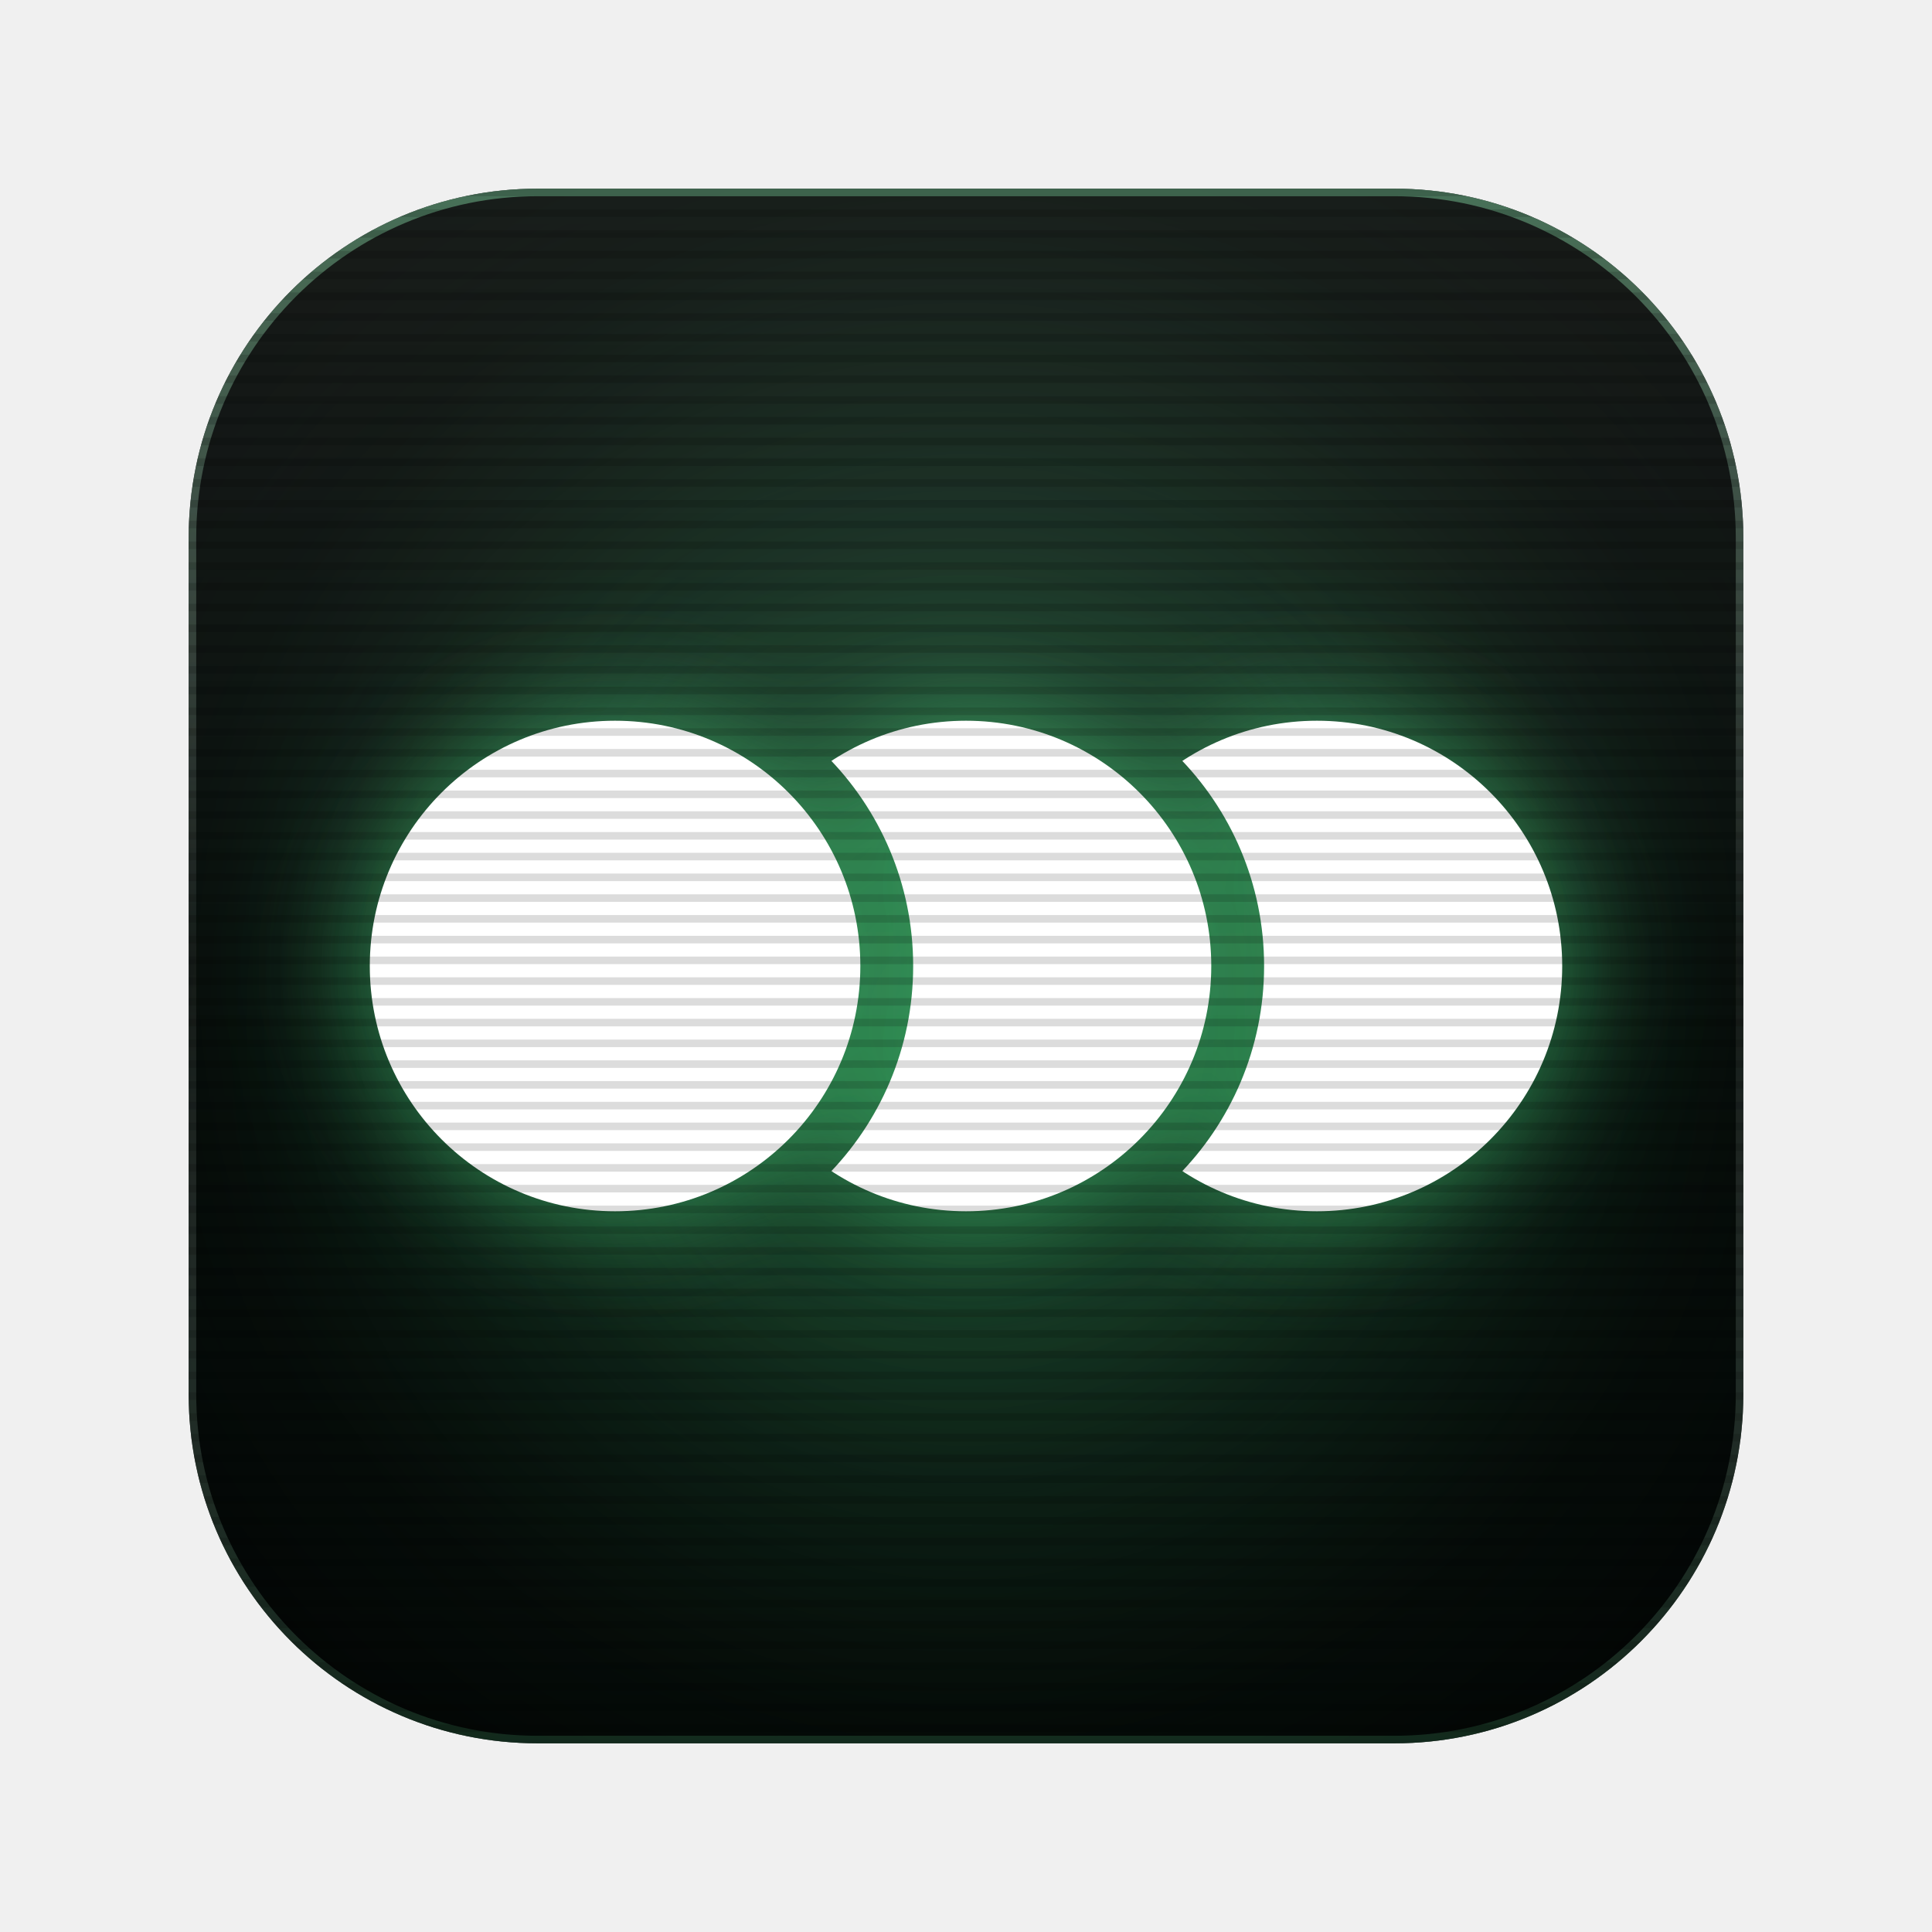
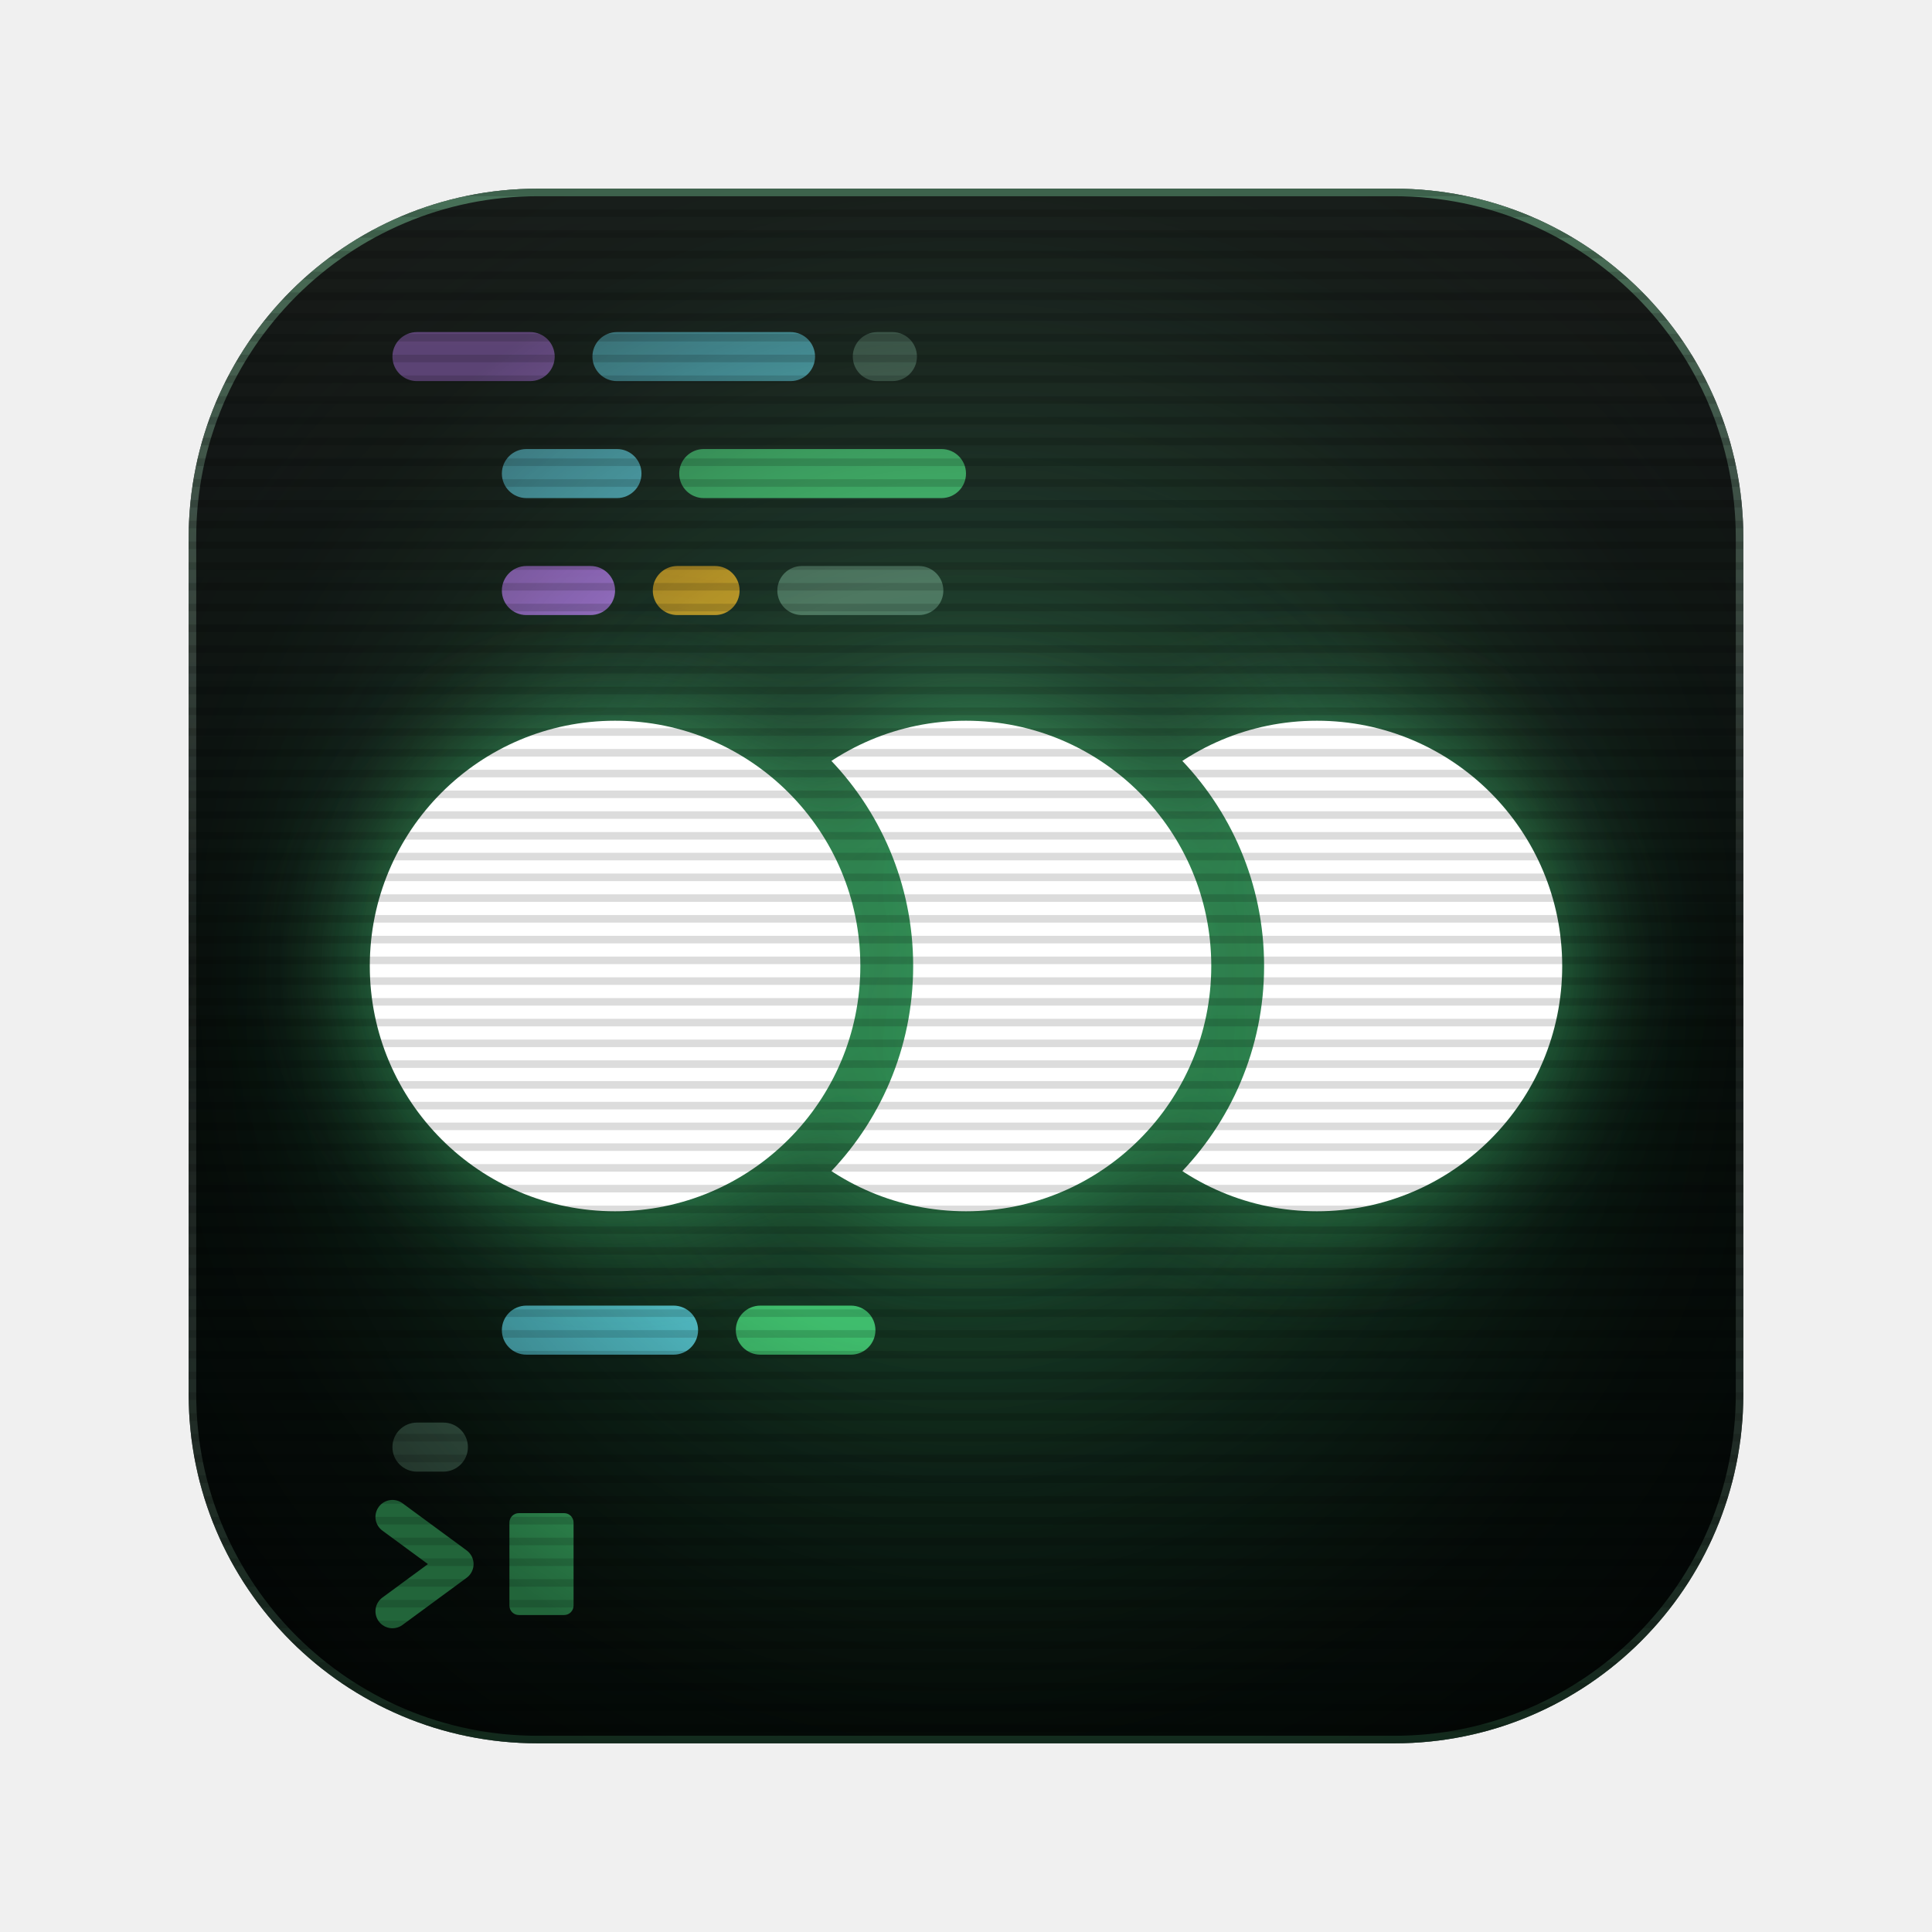
<svg xmlns="http://www.w3.org/2000/svg" width="1024" height="1024" viewBox="0 0 1024 1024">
  <defs>
    <linearGradient id="tile" x1="0" y1="100" x2="0" y2="924" gradientUnits="userSpaceOnUse">
      <stop offset="0" stop-color="#131d18" stop-opacity="1" />
      <stop offset="0.5" stop-color="#0a1210" stop-opacity="1" />
      <stop offset="1" stop-color="#050908" stop-opacity="1" />
    </linearGradient>
    <linearGradient id="sheen" x1="0" y1="100" x2="0" y2="553.2" gradientUnits="userSpaceOnUse">
      <stop offset="0" stop-color="#ffffff" stop-opacity="0.06" />
      <stop offset="1" stop-color="#ffffff" stop-opacity="0" />
    </linearGradient>
    <linearGradient id="rim" x1="0" y1="100" x2="0" y2="924" gradientUnits="userSpaceOnUse">
      <stop offset="0" stop-color="#8ff0b4" stop-opacity="0.4" />
      <stop offset="0.5" stop-color="#ffffff" stop-opacity="0.05" />
      <stop offset="1" stop-color="#2f6b48" stop-opacity="0.34" />
    </linearGradient>
    <filter id="phosphor" x="-30%" y="-30%" width="160%" height="160%">
      <feGaussianBlur stdDeviation="34" />
    </filter>
    <radialGradient id="tube" cx="512" cy="542" r="510.88" gradientUnits="userSpaceOnUse">
      <stop offset="0" stop-color="#4ade80" stop-opacity="0.3" />
      <stop offset="0.5" stop-color="#4ade80" stop-opacity="0.12" />
      <stop offset="1" stop-color="#4ade80" stop-opacity="0" />
    </radialGradient>
    <radialGradient id="vignette" cx="0.5" cy="0.5" r="0.5">
      <stop offset="0.5" stop-color="#000000" stop-opacity="0" />
      <stop offset="1" stop-color="#000000" stop-opacity="0.5" />
    </radialGradient>
    <clipPath id="tile-clip">
      <rect x="100" y="100" width="824" height="824" rx="185" />
    </clipPath>
    <mask id="cut-0" maskUnits="userSpaceOnUse" x="0" y="0" width="1024" height="1024">
      <rect x="0" y="0" width="1024" height="1024" fill="#ffffff" />
      <circle cx="512" cy="512" r="158" fill="#000000" />
      <circle cx="326" cy="512" r="158" fill="#000000" />
    </mask>
    <mask id="cut-1" maskUnits="userSpaceOnUse" x="0" y="0" width="1024" height="1024">
      <rect x="0" y="0" width="1024" height="1024" fill="#ffffff" />
      <circle cx="326" cy="512" r="158" fill="#000000" />
    </mask>
    <mask id="cut-2" maskUnits="userSpaceOnUse" x="0" y="0" width="1024" height="1024">
      <rect x="0" y="0" width="1024" height="1024" fill="#ffffff" />
    </mask>
  </defs>
  <rect x="100" y="100" width="824" height="824" rx="185" fill="url(#tile)" />
  <g clip-path="url(#tile-clip)">
    <rect x="100" y="100" width="824" height="824" fill="url(#tube)" />
+     <rect x="208" y="176" width="86" height="26" rx="13" fill="#c084fc" opacity="0.85" />
+     <rect x="314" y="176" width="118" height="26" rx="13" fill="#67e8f9" opacity="0.8" />
+     <rect x="452" y="176" width="34" height="26" rx="13" fill="#5c8f75" opacity="0.7" />
+     <rect x="266" y="238" width="74" height="26" rx="13" fill="#67e8f9" opacity="0.8" />
+     <rect x="360" y="238" width="152" height="26" rx="13" fill="#4ade80" opacity="0.8" />
+     <rect x="266" y="300" width="60" height="26" rx="13" fill="#c084fc" opacity="0.85" />
+     <rect x="346" y="300" width="46" height="26" rx="13" fill="#fbbf24" opacity="0.75" />
+     <rect x="412" y="300" width="88" height="26" rx="13" fill="#5c8f75" opacity="0.7" />
+     <rect x="266" y="692" width="104" height="26" rx="13" fill="#67e8f9" opacity="0.8" />
+     <rect x="390" y="692" width="74" height="26" rx="13" fill="#4ade80" opacity="0.8" />
+     <rect x="208" y="754" width="40" height="26" rx="13" fill="#5c8f75" opacity="0.7" />
+     <path d="M 208 804 L 242 829 L 208 854" fill="none" stroke="#4ade80" stroke-width="18" stroke-linecap="round" stroke-linejoin="round" opacity="0.9" />
+     <rect x="270" y="802" width="34" height="54" rx="5" fill="#4ade80" opacity="0.9" />
    <rect x="100" y="100" width="824" height="824" fill="url(#vignette)" />
    <g fill="#4ade80" opacity="0.62" filter="url(#phosphor)">
      <circle cx="698" cy="512" r="130" mask="url(#cut-0)" />
      <circle cx="512" cy="512" r="130" mask="url(#cut-1)" />
      <circle cx="326" cy="512" r="130" mask="url(#cut-2)" />
    </g>
  </g>
  <rect x="100" y="100" width="824" height="824" rx="185" fill="url(#sheen)" />
  <rect x="102" y="102" width="820" height="820" rx="183" fill="none" stroke="url(#rim)" stroke-width="4" />
  <g fill="#ffffff">
    <circle cx="698" cy="512" r="130" mask="url(#cut-0)" />
    <circle cx="512" cy="512" r="130" mask="url(#cut-1)" />
    <circle cx="326" cy="512" r="130" mask="url(#cut-2)" />
  </g>
  <g clip-path="url(#tile-clip)">
    <g fill="#000000" opacity="0.14">
      <rect x="100" y="100" width="824" height="4" />
      <rect x="100" y="111" width="824" height="4" />
      <rect x="100" y="122" width="824" height="4" />
      <rect x="100" y="133" width="824" height="4" />
      <rect x="100" y="144" width="824" height="4" />
      <rect x="100" y="155" width="824" height="4" />
      <rect x="100" y="166" width="824" height="4" />
      <rect x="100" y="177" width="824" height="4" />
      <rect x="100" y="188" width="824" height="4" />
      <rect x="100" y="199" width="824" height="4" />
      <rect x="100" y="210" width="824" height="4" />
      <rect x="100" y="221" width="824" height="4" />
      <rect x="100" y="232" width="824" height="4" />
      <rect x="100" y="243" width="824" height="4" />
      <rect x="100" y="254" width="824" height="4" />
      <rect x="100" y="265" width="824" height="4" />
      <rect x="100" y="276" width="824" height="4" />
      <rect x="100" y="287" width="824" height="4" />
      <rect x="100" y="298" width="824" height="4" />
      <rect x="100" y="309" width="824" height="4" />
      <rect x="100" y="320" width="824" height="4" />
      <rect x="100" y="331" width="824" height="4" />
      <rect x="100" y="342" width="824" height="4" />
      <rect x="100" y="353" width="824" height="4" />
      <rect x="100" y="364" width="824" height="4" />
      <rect x="100" y="375" width="824" height="4" />
      <rect x="100" y="386" width="824" height="4" />
      <rect x="100" y="397" width="824" height="4" />
      <rect x="100" y="408" width="824" height="4" />
      <rect x="100" y="419" width="824" height="4" />
      <rect x="100" y="430" width="824" height="4" />
      <rect x="100" y="441" width="824" height="4" />
      <rect x="100" y="452" width="824" height="4" />
      <rect x="100" y="463" width="824" height="4" />
      <rect x="100" y="474" width="824" height="4" />
      <rect x="100" y="485" width="824" height="4" />
      <rect x="100" y="496" width="824" height="4" />
      <rect x="100" y="507" width="824" height="4" />
      <rect x="100" y="518" width="824" height="4" />
      <rect x="100" y="529" width="824" height="4" />
      <rect x="100" y="540" width="824" height="4" />
      <rect x="100" y="551" width="824" height="4" />
      <rect x="100" y="562" width="824" height="4" />
      <rect x="100" y="573" width="824" height="4" />
      <rect x="100" y="584" width="824" height="4" />
      <rect x="100" y="595" width="824" height="4" />
      <rect x="100" y="606" width="824" height="4" />
      <rect x="100" y="617" width="824" height="4" />
      <rect x="100" y="628" width="824" height="4" />
      <rect x="100" y="639" width="824" height="4" />
      <rect x="100" y="650" width="824" height="4" />
      <rect x="100" y="661" width="824" height="4" />
      <rect x="100" y="672" width="824" height="4" />
      <rect x="100" y="683" width="824" height="4" />
      <rect x="100" y="694" width="824" height="4" />
      <rect x="100" y="705" width="824" height="4" />
      <rect x="100" y="716" width="824" height="4" />
      <rect x="100" y="727" width="824" height="4" />
      <rect x="100" y="738" width="824" height="4" />
      <rect x="100" y="749" width="824" height="4" />
      <rect x="100" y="760" width="824" height="4" />
      <rect x="100" y="771" width="824" height="4" />
      <rect x="100" y="782" width="824" height="4" />
      <rect x="100" y="793" width="824" height="4" />
      <rect x="100" y="804" width="824" height="4" />
      <rect x="100" y="815" width="824" height="4" />
      <rect x="100" y="826" width="824" height="4" />
      <rect x="100" y="837" width="824" height="4" />
      <rect x="100" y="848" width="824" height="4" />
      <rect x="100" y="859" width="824" height="4" />
      <rect x="100" y="870" width="824" height="4" />
      <rect x="100" y="881" width="824" height="4" />
      <rect x="100" y="892" width="824" height="4" />
      <rect x="100" y="903" width="824" height="4" />
      <rect x="100" y="914" width="824" height="4" />
    </g>
  </g>
</svg>
